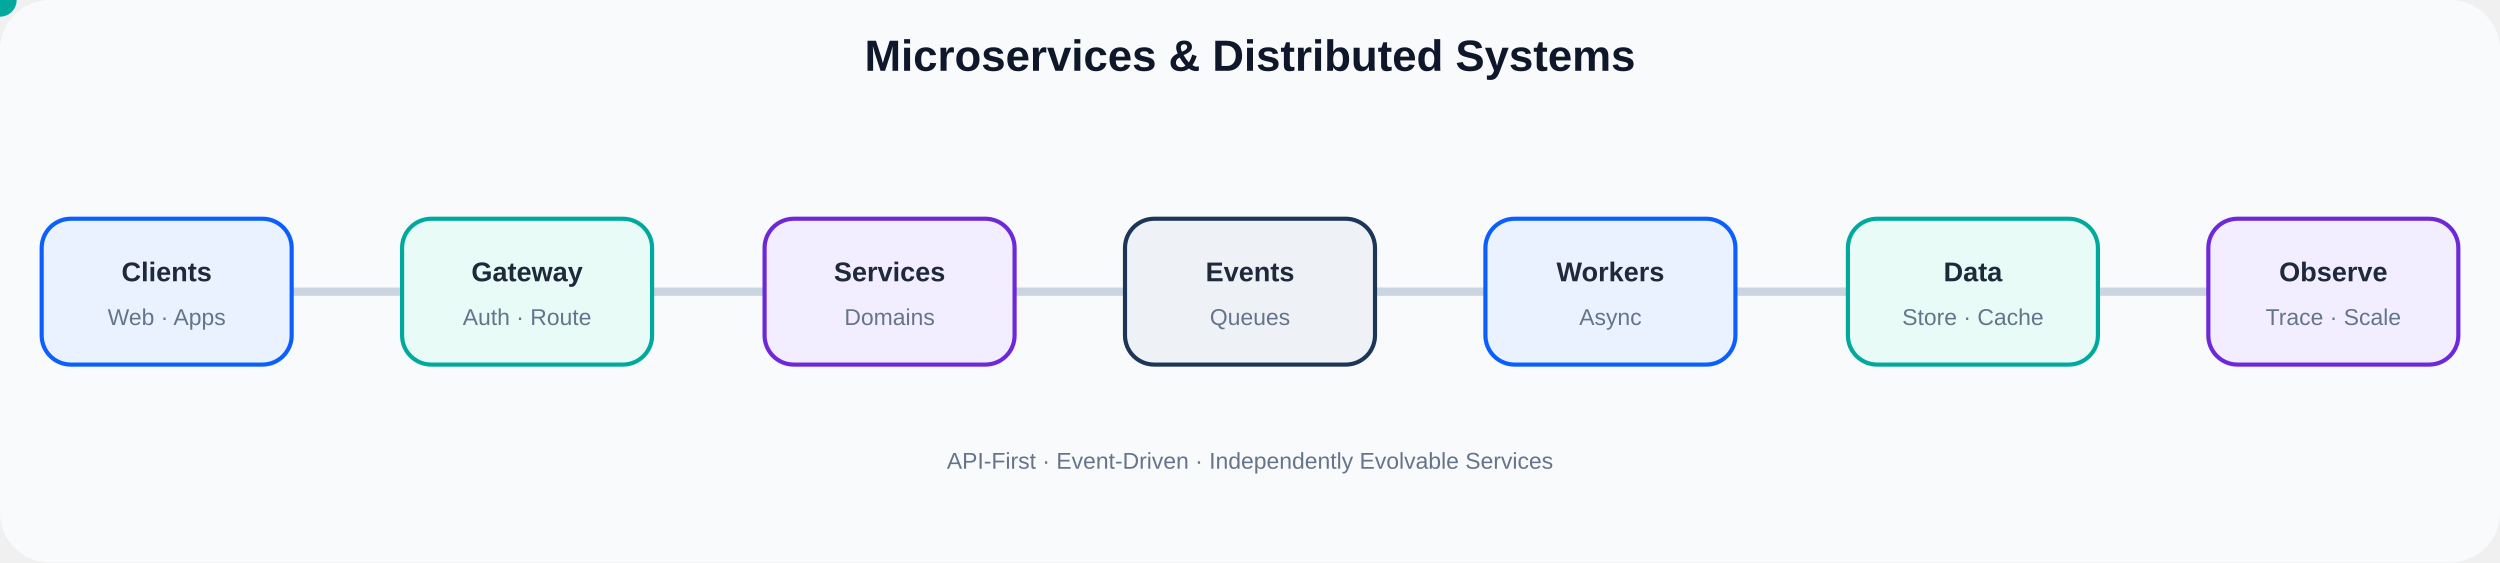
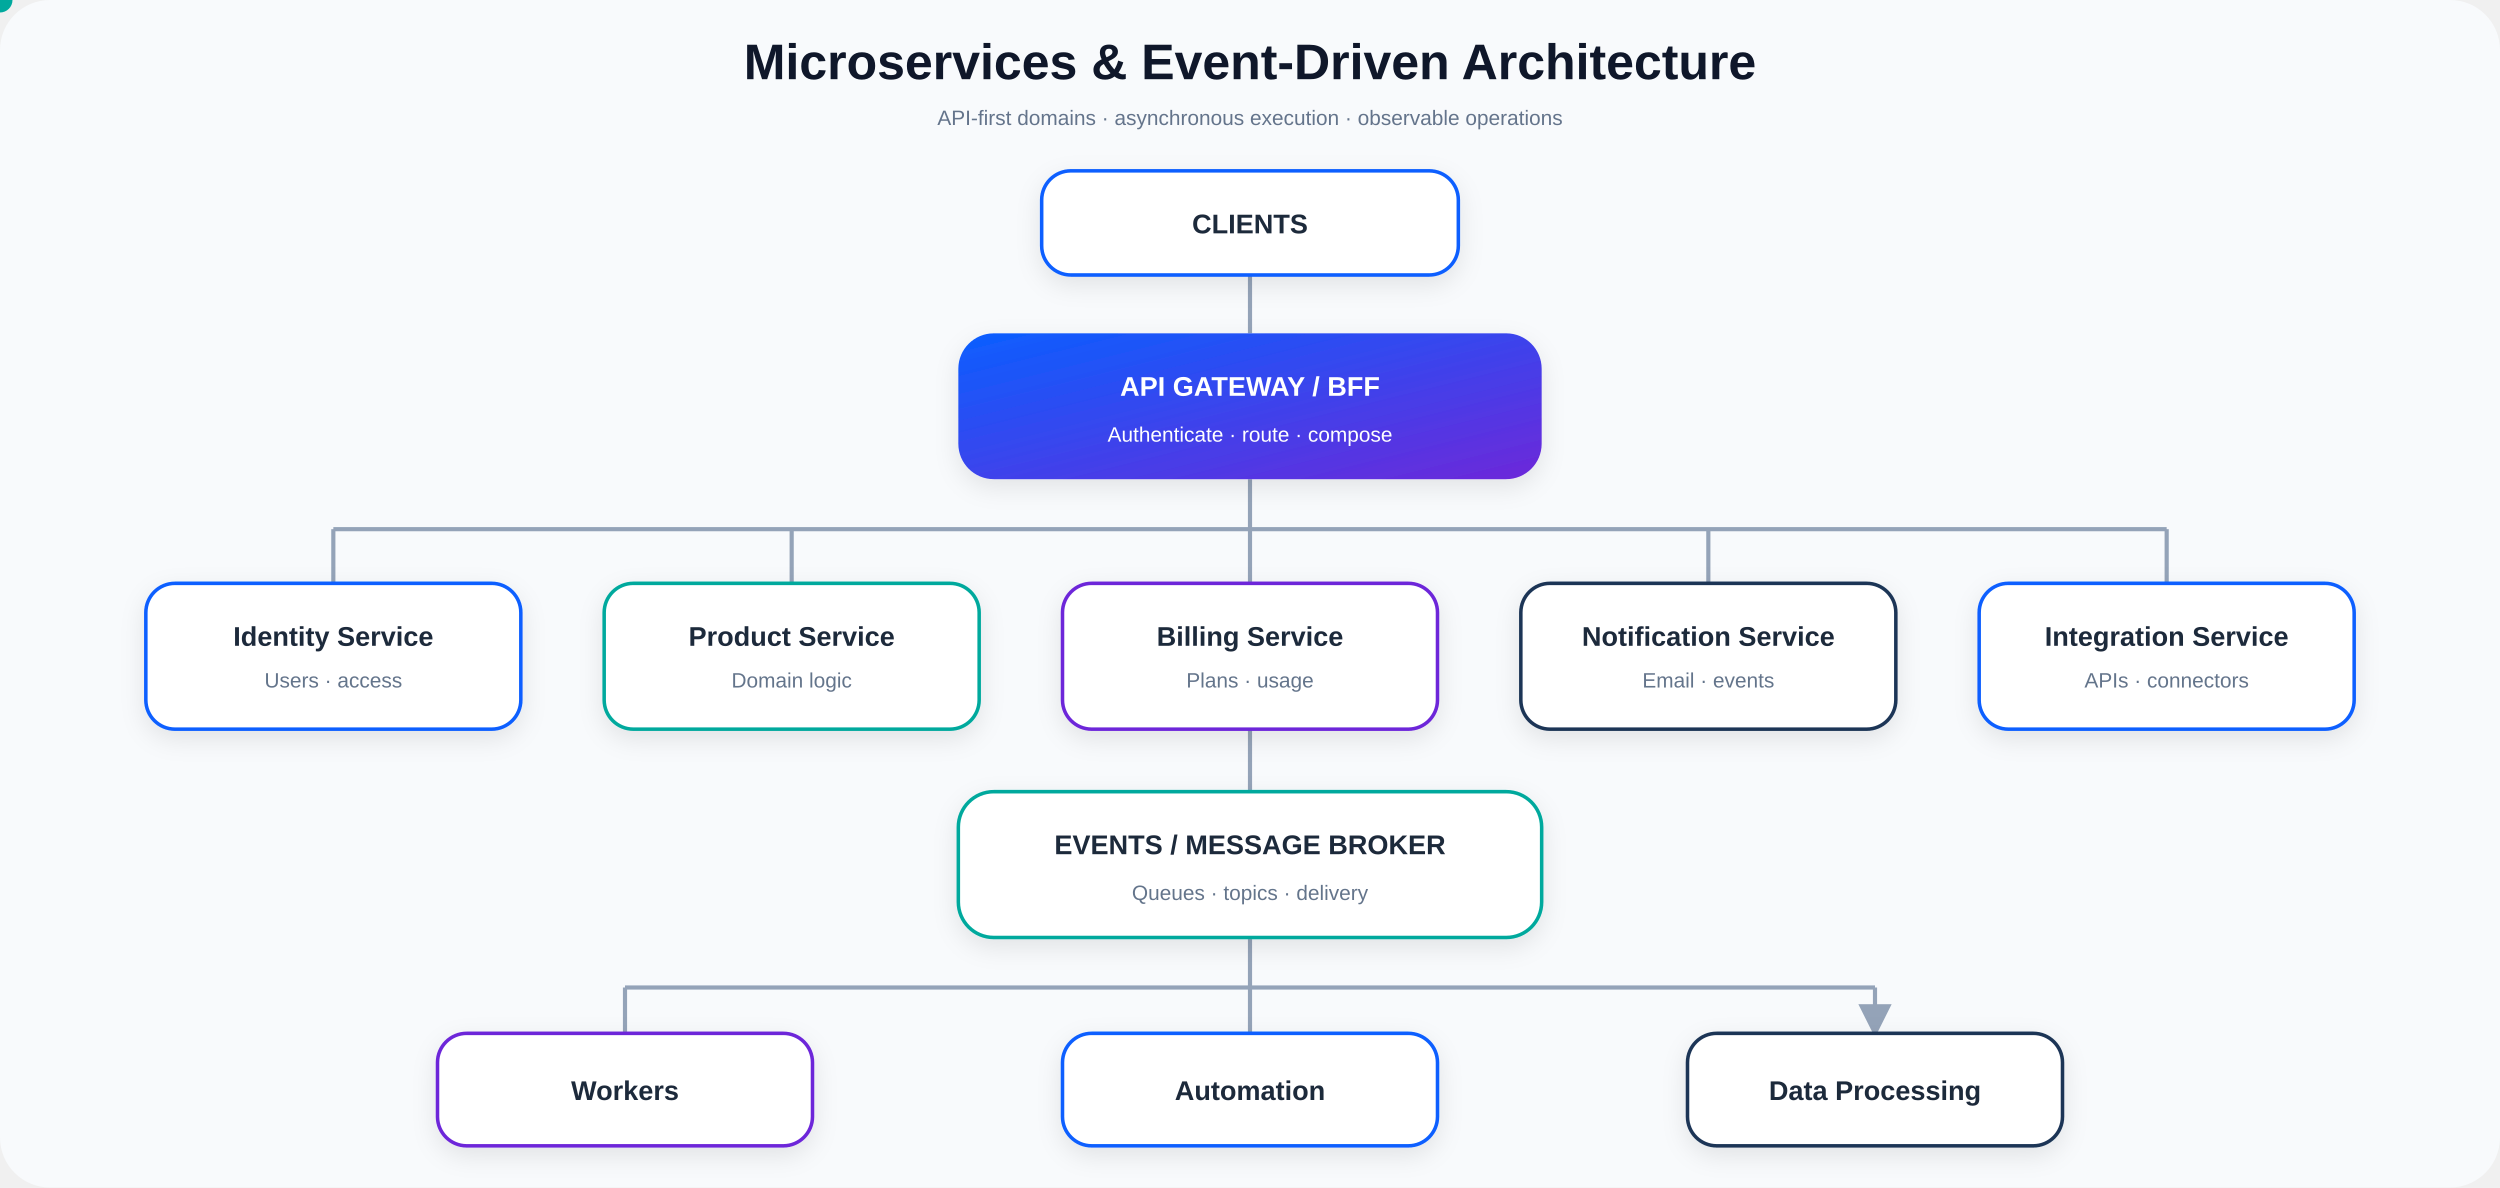
- <svg xmlns="http://www.w3.org/2000/svg" width="1200" height="270" viewBox="0 0 1200 270">
-   <style>
- text{font-family:Arial,sans-serif}.bg{fill:#F8FAFC}.title{font-size:21px;font-weight:700;fill:#0F172A}.label{font-size:13px;font-weight:700;fill:#1E293B}.small{font-size:11px;fill:#64748B}
- .b{fill:#EAF2FF;stroke:#0B5FFF;stroke-width:2}.t{fill:#E8FBF7;stroke:#00A99D;stroke-width:2}.v{fill:#F3EEFF;stroke:#6D28D9;stroke-width:2}.n{fill:#EEF2F7;stroke:#1D3557;stroke-width:2}.line{stroke:#CBD5E1;stroke-width:4;fill:none}.dot{fill:#00A99D}
- @media(prefers-color-scheme:dark){.bg{fill:#0B1120}.title,.label{fill:#F8FAFC}.small{fill:#94A3B8}.b,.t,.v,.n{fill:#111827}.line{stroke:#475569}}
- </style>
-   <rect class="bg" width="1200" height="270" rx="24" />
-   <text x="600.0" y="34" text-anchor="middle" class="title">Microservices &amp; Distributed Systems</text>
-   <path d="M80 140 H1120" class="line" />
-   <rect x="20" y="105" width="120" height="70" rx="14" class="b" />
-   <text x="80" y="135" text-anchor="middle" class="label">Clients</text>
-   <text x="80" y="156" text-anchor="middle" class="small">Web · Apps</text>
-   <rect x="193" y="105" width="120" height="70" rx="14" class="t" />
-   <text x="253" y="135" text-anchor="middle" class="label">Gateway</text>
-   <text x="253" y="156" text-anchor="middle" class="small">Auth · Route</text>
-   <rect x="367" y="105" width="120" height="70" rx="14" class="v" />
-   <text x="427" y="135" text-anchor="middle" class="label">Services</text>
-   <text x="427" y="156" text-anchor="middle" class="small">Domains</text>
-   <rect x="540" y="105" width="120" height="70" rx="14" class="n" />
-   <text x="600" y="135" text-anchor="middle" class="label">Events</text>
-   <text x="600" y="156" text-anchor="middle" class="small">Queues</text>
-   <rect x="713" y="105" width="120" height="70" rx="14" class="b" />
-   <text x="773" y="135" text-anchor="middle" class="label">Workers</text>
-   <text x="773" y="156" text-anchor="middle" class="small">Async</text>
-   <rect x="887" y="105" width="120" height="70" rx="14" class="t" />
-   <text x="947" y="135" text-anchor="middle" class="label">Data</text>
-   <text x="947" y="156" text-anchor="middle" class="small">Store · Cache</text>
-   <rect x="1060" y="105" width="120" height="70" rx="14" class="v" />
-   <text x="1120" y="135" text-anchor="middle" class="label">Observe</text>
-   <text x="1120" y="156" text-anchor="middle" class="small">Trace · Scale</text>
-   <circle r="8" class="dot">
-     <animateMotion dur="7s" repeatCount="indefinite" path="M80 140 H1120" />
+ <svg xmlns="http://www.w3.org/2000/svg" width="1200" height="570" viewBox="0 0 1200 570" role="img" aria-labelledby="title desc">
+   <defs>
+     <filter id="s">
+       <feDropShadow dx="0" dy="4" stdDeviation="6" flood-color="#0F172A" flood-opacity=".09" />
+     </filter>
+     <marker id="a" markerWidth="8" markerHeight="8" refX="7" refY="4" orient="auto">
+       <path d="M0 0L8 4L0 8Z" fill="#94A3B8" />
+     </marker>
+     <linearGradient id="g" x2="1" y2="1">
+       <stop stop-color="#0B5FFF" />
+       <stop offset="1" stop-color="#6D28D9" />
+     </linearGradient>
+   </defs>
+   <style>text{font-family:Arial,sans-serif}.bg{fill:#F8FAFC}.title{font-size:24px;font-weight:700;fill:#0F172A}.label{font-size:13px;font-weight:700;fill:#1E293B}.small{font-size:10px;fill:#64748B}.white{fill:#fff}.card{fill:#fff;stroke-width:1.7}.b{stroke:#0B5FFF}.t{stroke:#00A99D}.v{stroke:#6D28D9}.n{stroke:#1D3557}.line,.bus{fill:none;stroke:#94A3B8;stroke-width:2}.line{marker-end:url(#a)}.pulse{fill:#00A99D}@media(prefers-color-scheme:dark){.bg{fill:#0B1120}.title,.label{fill:#F8FAFC}.small{fill:#94A3B8}.card{fill:#111827}.line,.bus{stroke:#64748B}}</style>
+   <rect width="1200" height="570" rx="24" class="bg" />
+   <text x="600" y="38" text-anchor="middle" class="title">Microservices &amp; Event-Driven Architecture</text>
+   <text x="600" y="60" text-anchor="middle" class="small">API-first domains · asynchronous execution · observable operations</text>
+   <path d="M160 254H1040M300 474H900" class="bus" />
+   <path d="M600 132V160M600 230V254M160 254V280M380 254V280M600 254V280M820 254V280M1040 254V280M600 350V380M600 450V474M300 474V496M600 474V496M900 474V496" class="line" />
+   <g filter="url(#s)">
+     <rect x="500" y="82" width="200" height="50" rx="14" class="card b" />
+     <text x="600" y="112" text-anchor="middle" class="label">CLIENTS</text>
+     <rect x="460" y="160" width="280" height="70" rx="17" fill="url(#g)" />
+     <text x="600" y="190" text-anchor="middle" class="label white">API GATEWAY / BFF</text>
+     <text x="600" y="212" text-anchor="middle" class="small white">Authenticate · route · compose</text>
+     <g transform="translate(70 280)">
+       <rect width="180" height="70" rx="14" class="card b" />
+       <text x="90" y="30" text-anchor="middle" class="label">Identity Service</text>
+       <text x="90" y="50" text-anchor="middle" class="small">Users · access</text>
+     </g>
+     <g transform="translate(290 280)">
+       <rect width="180" height="70" rx="14" class="card t" />
+       <text x="90" y="30" text-anchor="middle" class="label">Product Service</text>
+       <text x="90" y="50" text-anchor="middle" class="small">Domain logic</text>
+     </g>
+     <g transform="translate(510 280)">
+       <rect width="180" height="70" rx="14" class="card v" />
+       <text x="90" y="30" text-anchor="middle" class="label">Billing Service</text>
+       <text x="90" y="50" text-anchor="middle" class="small">Plans · usage</text>
+     </g>
+     <g transform="translate(730 280)">
+       <rect width="180" height="70" rx="14" class="card n" />
+       <text x="90" y="30" text-anchor="middle" class="label">Notification Service</text>
+       <text x="90" y="50" text-anchor="middle" class="small">Email · events</text>
+     </g>
+     <g transform="translate(950 280)">
+       <rect width="180" height="70" rx="14" class="card b" />
+       <text x="90" y="30" text-anchor="middle" class="label">Integration Service</text>
+       <text x="90" y="50" text-anchor="middle" class="small">APIs · connectors</text>
+     </g>
+     <rect x="460" y="380" width="280" height="70" rx="17" class="card t" />
+     <text x="600" y="410" text-anchor="middle" class="label">EVENTS / MESSAGE BROKER</text>
+     <text x="600" y="432" text-anchor="middle" class="small">Queues · topics · delivery</text>
+     <g transform="translate(210 496)">
+       <rect width="180" height="54" rx="14" class="card v" />
+       <text x="90" y="32" text-anchor="middle" class="label">Workers</text>
+     </g>
+     <g transform="translate(510 496)">
+       <rect width="180" height="54" rx="14" class="card b" />
+       <text x="90" y="32" text-anchor="middle" class="label">Automation</text>
+     </g>
+     <g transform="translate(810 496)">
+       <rect width="180" height="54" rx="14" class="card n" />
+       <text x="90" y="32" text-anchor="middle" class="label">Data Processing</text>
+     </g>
+   </g>
+   <circle r="6" class="pulse">
+     <animateMotion dur="5s" repeatCount="indefinite" path="M600 132V195V254H820V280" />
  </circle>
-   <text x="600.0" y="225" text-anchor="middle" class="small">API-First · Event-Driven · Independently Evolvable Services</text>
</svg>
